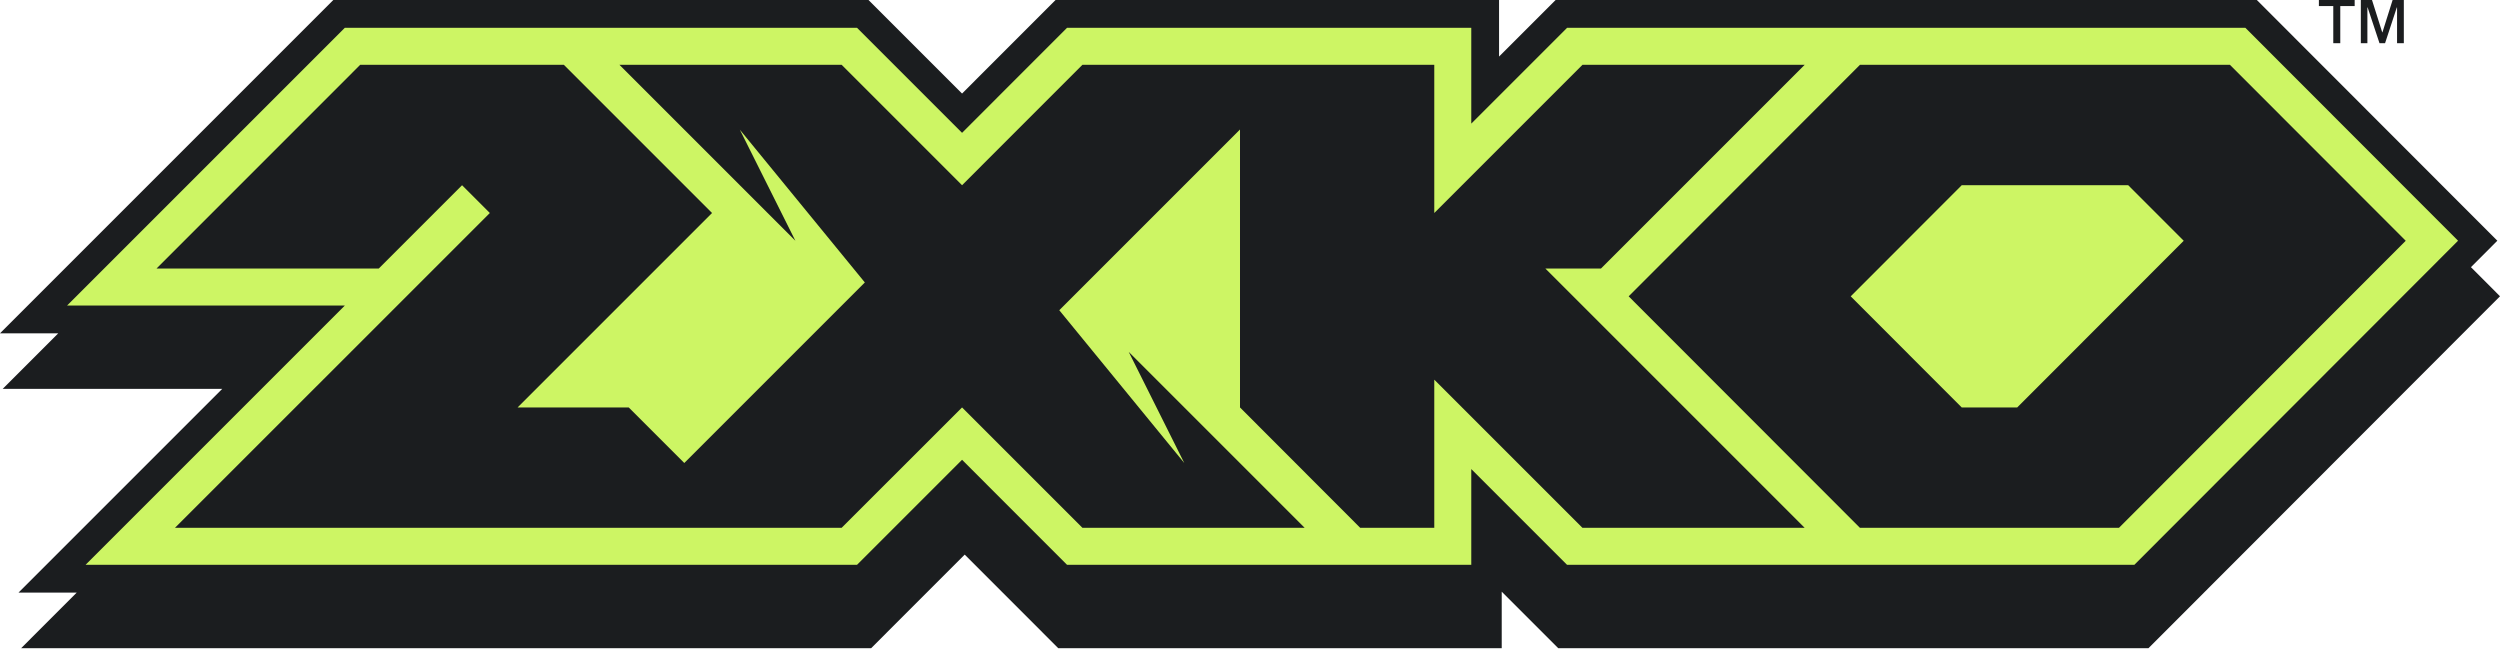
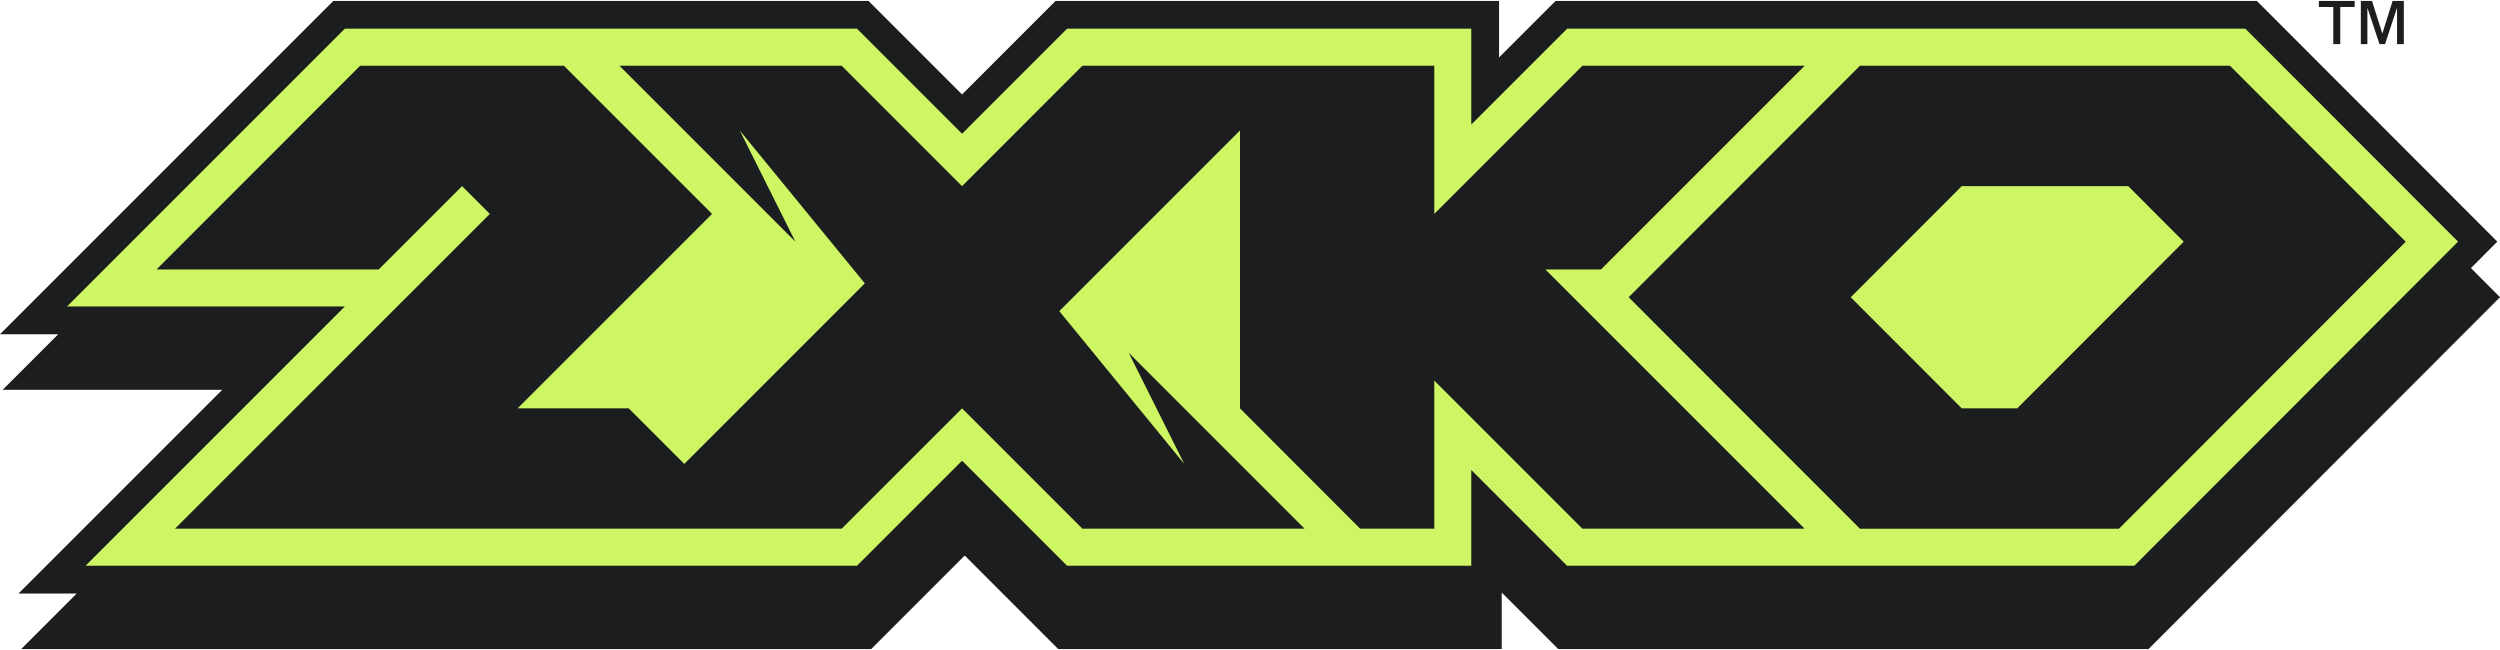
- <svg xmlns="http://www.w3.org/2000/svg" id="Layer_1" viewBox="0 0 450 116.67">
+ <svg xmlns="http://www.w3.org/2000/svg" id="Layer_1" viewBox="0 0 450 116.67" width="450" height="117">
  <defs>
    <style>
      .cls-1 {
        fill: #1b1d1f;
      }

      .cls-1, .cls-2 {
        stroke-width: 0px;
      }

      .cls-2 {
        fill: #cdf564;
      }
    </style>
  </defs>
  <g id="OUTLINE_LOGO_LIGHT_DARK_BACKGROUND-22">
    <g>
      <polygon class="cls-1" points="280.01 0 269.83 10.18 269.83 0 190 0 173.17 16.84 156.33 0 60 0 0 60 10.48 60 .48 70 40 70 3.33 106.67 13.81 106.67 3.81 116.67 156.81 116.67 173.65 99.83 190.48 116.67 270.31 116.67 270.31 106.5 280.48 116.67 386.73 116.67 450 53.33 444.77 48.09 449.52 43.33 406.23 0 280.01 0" />
      <polygon class="cls-2" points="404.16 5 282.08 5 264.83 22.25 264.83 5 192.07 5 173.17 23.91 154.26 5 62.07 5 12.07 55 62.07 55 15.4 101.67 154.26 101.67 173.17 82.76 192.07 101.67 264.83 101.67 264.83 84.43 282.07 101.67 384.18 101.67 442.45 43.33 404.16 5" />
      <polygon class="cls-1" points="284.84 11.67 258.17 38.34 258.17 11.67 194.83 11.67 173.17 33.34 151.5 11.67 111.5 11.67 143.17 43.34 133.17 23.34 155.67 50.84 123.17 83.34 113.17 73.34 93.17 73.34 128.17 38.34 101.5 11.67 64.83 11.67 28.17 48.34 68.17 48.34 83.17 33.34 88.17 38.34 31.5 95 151.5 95 173.17 73.34 194.83 95 234.83 95 203.17 63.34 213.17 83.34 190.67 55.84 223.2 23.31 223.2 73.34 244.83 95 258.17 95 258.17 68.34 284.83 95 324.83 95 278.17 48.34 288.17 48.34 324.84 11.67 284.84 11.67" />
      <path class="cls-1" d="M334.79,11.67l-41.63,41.67,41.63,41.67h46.62l51.62-51.67-31.64-31.67h-66.6ZM333.13,53.34l19.98-20h29.97l9.99,10-29.97,30h-9.99l-19.98-20Z" />
      <path class="cls-1" d="M430.67,0l-1.83,5.82h-.04l-1.84-5.82h-2.01v7.78h1.18V1.33h.04l2.14,6.45h1l2.12-6.45h.04v6.45h1.22V0h-2.01ZM423.85,0h-6.45v1.09h2.59v6.69h1.26V1.09h2.59V0Z" />
    </g>
  </g>
</svg>
